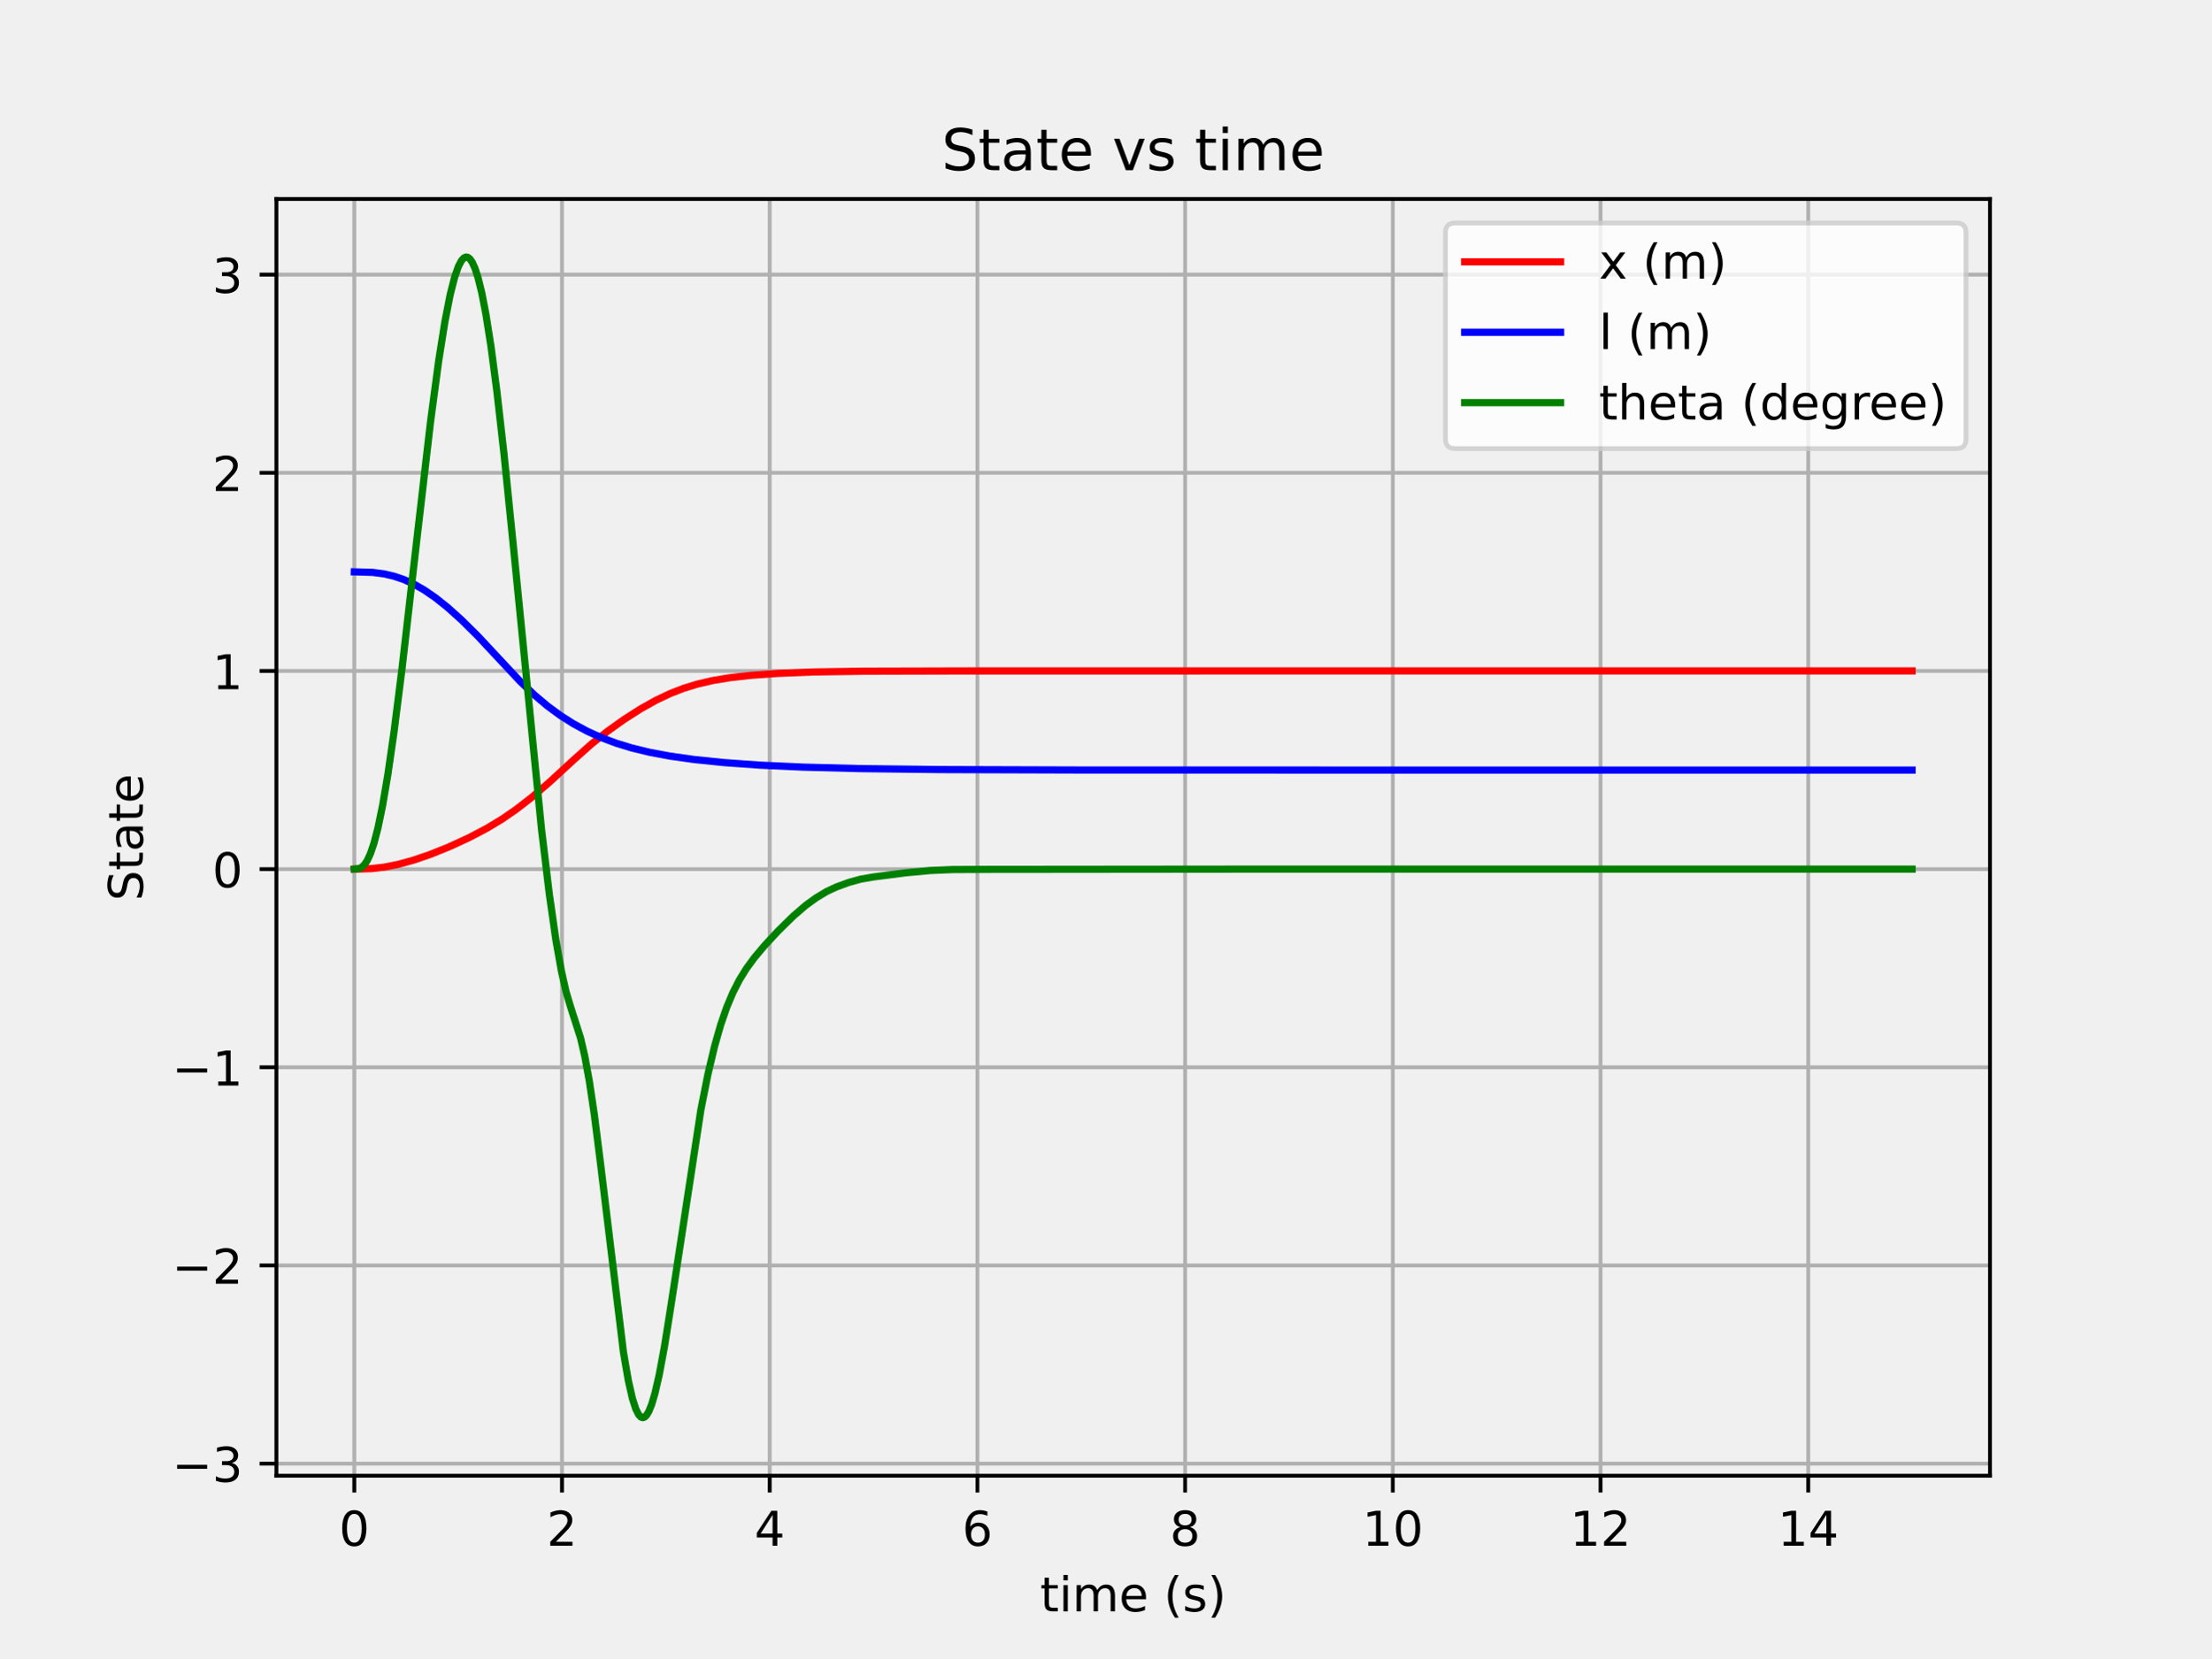
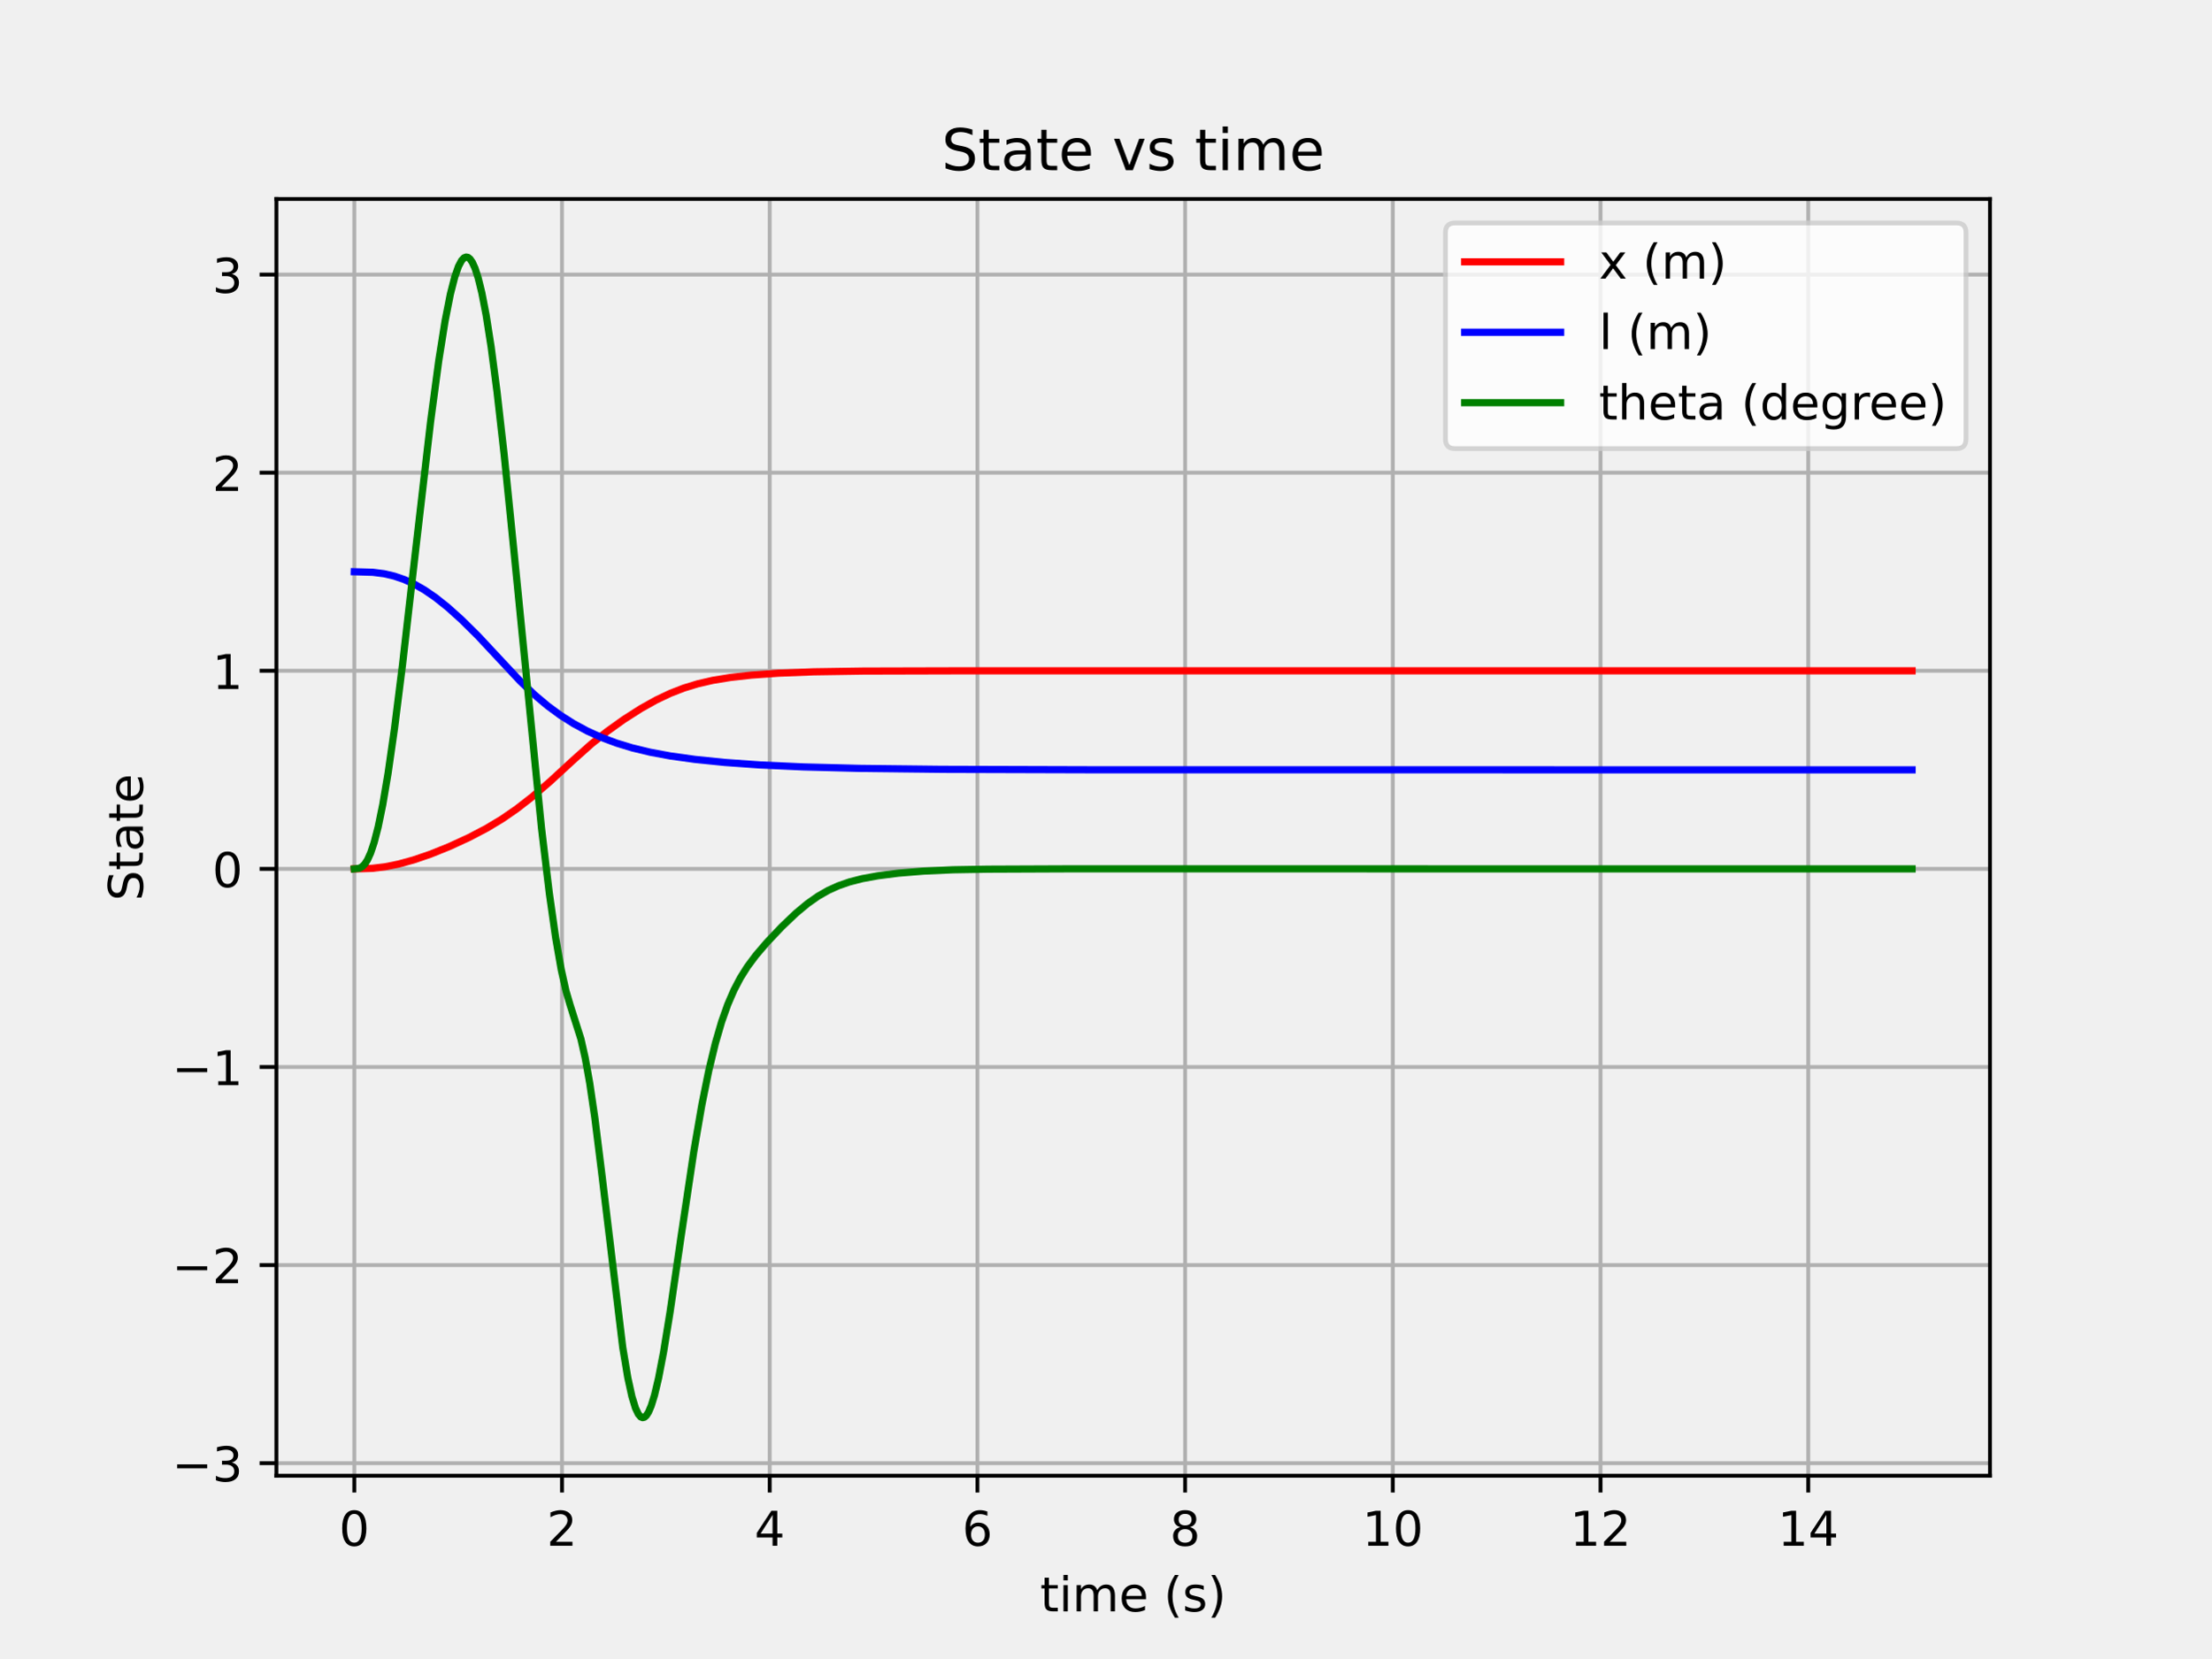
<svg xmlns="http://www.w3.org/2000/svg" xmlns:xlink="http://www.w3.org/1999/xlink" width="460.8pt" height="345.6pt" viewBox="0 0 460.8 345.6" version="1.1">
  <defs>
    <style type="text/css">*{stroke-linejoin: round; stroke-linecap: butt}</style>
  </defs>
  <g id="figure_1">
    <g id="patch_1">
      <path d="M 0 345.6  L 460.8 345.6  L 460.8 0  L 0 0  L 0 345.6  z " style="fill: none" />
    </g>
    <g id="axes_1">
      <g id="patch_2">
        <path d="M 57.6 307.584  L 414.72 307.584  L 414.72 41.472  L 57.6 41.472  L 57.6 307.584  z " style="fill: none" />
      </g>
      <g id="matplotlib.axis_1">
        <g id="xtick_1">
          <g id="line2d_1">
-             <path d="M 73.833 307.584  L 73.833 41.472  " clip-path="url(#p68dd4de582)" style="fill: none; stroke: #b0b0b0; stroke-width: 0.8; stroke-linecap: square" />
+             <path d="M 73.833 307.584  L 73.833 41.472  " clip-path="url(#p10e53b5c5b)" style="fill: none; stroke: #b0b0b0; stroke-width: 0.8; stroke-linecap: square" />
          </g>
          <g id="line2d_2">
            <defs>
-               <path id="ma774881ef8" d="M 0 0  L 0 3.5  " style="stroke: #000000; stroke-width: 0.8" />
-             </defs>
-             <g>
-               <use xlink:href="#ma774881ef8" x="73.833" y="307.584" style="stroke: #000000; stroke-width: 0.8" />
+               <path id="madde2a7ae5" d="M 0 0  L 0 3.5  " style="stroke: #000000; stroke-width: 0.8" />
+             </defs>
+             <g>
+               <use xlink:href="#madde2a7ae5" x="73.833" y="307.584" style="stroke: #000000; stroke-width: 0.8" />
            </g>
          </g>
          <g id="text_1">
            <g transform="translate(70.65148 322.1824)scale(0.1 -0.1)">
              <defs>
                <path id="DejaVuSans-30" d="M 2034 4250  Q 1547 4250 1301 3770  Q 1056 3291 1056 2328  Q 1056 1369 1301 889  Q 1547 409 2034 409  Q 2525 409 2770 889  Q 3016 1369 3016 2328  Q 3016 3291 2770 3770  Q 2525 4250 2034 4250  z M 2034 4750  Q 2819 4750 3233 4129  Q 3647 3509 3647 2328  Q 3647 1150 3233 529  Q 2819 -91 2034 -91  Q 1250 -91 836 529  Q 422 1150 422 2328  Q 422 3509 836 4129  Q 1250 4750 2034 4750  z " transform="scale(0.015625)" />
              </defs>
              <use xlink:href="#DejaVuSans-30" />
            </g>
          </g>
        </g>
        <g id="xtick_2">
          <g id="line2d_3">
-             <path d="M 117.12 307.584  L 117.12 41.472  " clip-path="url(#p68dd4de582)" style="fill: none; stroke: #b0b0b0; stroke-width: 0.8; stroke-linecap: square" />
+             <path d="M 117.12 307.584  L 117.12 41.472  " clip-path="url(#p10e53b5c5b)" style="fill: none; stroke: #b0b0b0; stroke-width: 0.8; stroke-linecap: square" />
          </g>
          <g id="line2d_4">
            <g>
-               <use xlink:href="#ma774881ef8" x="117.12" y="307.584" style="stroke: #000000; stroke-width: 0.8" />
+               <use xlink:href="#madde2a7ae5" x="117.12" y="307.584" style="stroke: #000000; stroke-width: 0.8" />
            </g>
          </g>
          <g id="text_2">
            <g transform="translate(113.9387 322.1824)scale(0.1 -0.1)">
              <defs>
                <path id="DejaVuSans-32" d="M 1228 531  L 3431 531  L 3431 0  L 469 0  L 469 531  Q 828 903 1448 1529  Q 2069 2156 2228 2338  Q 2531 2678 2651 2914  Q 2772 3150 2772 3378  Q 2772 3750 2511 3984  Q 2250 4219 1831 4219  Q 1534 4219 1204 4116  Q 875 4013 500 3803  L 500 4441  Q 881 4594 1212 4672  Q 1544 4750 1819 4750  Q 2544 4750 2975 4387  Q 3406 4025 3406 3419  Q 3406 3131 3298 2873  Q 3191 2616 2906 2266  Q 2828 2175 2409 1742  Q 1991 1309 1228 531  z " transform="scale(0.015625)" />
              </defs>
              <use xlink:href="#DejaVuSans-32" />
            </g>
          </g>
        </g>
        <g id="xtick_3">
          <g id="line2d_5">
-             <path d="M 160.407 307.584  L 160.407 41.472  " clip-path="url(#p68dd4de582)" style="fill: none; stroke: #b0b0b0; stroke-width: 0.8; stroke-linecap: square" />
+             <path d="M 160.407 307.584  L 160.407 41.472  " clip-path="url(#p10e53b5c5b)" style="fill: none; stroke: #b0b0b0; stroke-width: 0.8; stroke-linecap: square" />
          </g>
          <g id="line2d_6">
            <g>
-               <use xlink:href="#ma774881ef8" x="160.407" y="307.584" style="stroke: #000000; stroke-width: 0.8" />
+               <use xlink:href="#madde2a7ae5" x="160.407" y="307.584" style="stroke: #000000; stroke-width: 0.8" />
            </g>
          </g>
          <g id="text_3">
            <g transform="translate(157.226 322.1824)scale(0.1 -0.1)">
              <defs>
                <path id="DejaVuSans-34" d="M 2419 4116  L 825 1625  L 2419 1625  L 2419 4116  z M 2253 4666  L 3047 4666  L 3047 1625  L 3713 1625  L 3713 1100  L 3047 1100  L 3047 0  L 2419 0  L 2419 1100  L 313 1100  L 313 1709  L 2253 4666  z " transform="scale(0.015625)" />
              </defs>
              <use xlink:href="#DejaVuSans-34" />
            </g>
          </g>
        </g>
        <g id="xtick_4">
          <g id="line2d_7">
-             <path d="M 203.695 307.584  L 203.695 41.472  " clip-path="url(#p68dd4de582)" style="fill: none; stroke: #b0b0b0; stroke-width: 0.8; stroke-linecap: square" />
+             <path d="M 203.695 307.584  L 203.695 41.472  " clip-path="url(#p10e53b5c5b)" style="fill: none; stroke: #b0b0b0; stroke-width: 0.8; stroke-linecap: square" />
          </g>
          <g id="line2d_8">
            <g>
-               <use xlink:href="#ma774881ef8" x="203.695" y="307.584" style="stroke: #000000; stroke-width: 0.8" />
+               <use xlink:href="#madde2a7ae5" x="203.695" y="307.584" style="stroke: #000000; stroke-width: 0.8" />
            </g>
          </g>
          <g id="text_4">
            <g transform="translate(200.5133 322.1824)scale(0.1 -0.1)">
              <defs>
                <path id="DejaVuSans-36" d="M 2113 2584  Q 1688 2584 1439 2293  Q 1191 2003 1191 1497  Q 1191 994 1439 701  Q 1688 409 2113 409  Q 2538 409 2786 701  Q 3034 994 3034 1497  Q 3034 2003 2786 2293  Q 2538 2584 2113 2584  z M 3366 4563  L 3366 3988  Q 3128 4100 2886 4159  Q 2644 4219 2406 4219  Q 1781 4219 1451 3797  Q 1122 3375 1075 2522  Q 1259 2794 1537 2939  Q 1816 3084 2150 3084  Q 2853 3084 3261 2657  Q 3669 2231 3669 1497  Q 3669 778 3244 343  Q 2819 -91 2113 -91  Q 1303 -91 875 529  Q 447 1150 447 2328  Q 447 3434 972 4092  Q 1497 4750 2381 4750  Q 2619 4750 2861 4703  Q 3103 4656 3366 4563  z " transform="scale(0.015625)" />
              </defs>
              <use xlink:href="#DejaVuSans-36" />
            </g>
          </g>
        </g>
        <g id="xtick_5">
          <g id="line2d_9">
-             <path d="M 246.982 307.584  L 246.982 41.472  " clip-path="url(#p68dd4de582)" style="fill: none; stroke: #b0b0b0; stroke-width: 0.8; stroke-linecap: square" />
+             <path d="M 246.982 307.584  L 246.982 41.472  " clip-path="url(#p10e53b5c5b)" style="fill: none; stroke: #b0b0b0; stroke-width: 0.8; stroke-linecap: square" />
          </g>
          <g id="line2d_10">
            <g>
-               <use xlink:href="#ma774881ef8" x="246.982" y="307.584" style="stroke: #000000; stroke-width: 0.8" />
+               <use xlink:href="#madde2a7ae5" x="246.982" y="307.584" style="stroke: #000000; stroke-width: 0.8" />
            </g>
          </g>
          <g id="text_5">
            <g transform="translate(243.8006 322.1824)scale(0.1 -0.1)">
              <defs>
                <path id="DejaVuSans-38" d="M 2034 2216  Q 1584 2216 1326 1975  Q 1069 1734 1069 1313  Q 1069 891 1326 650  Q 1584 409 2034 409  Q 2484 409 2743 651  Q 3003 894 3003 1313  Q 3003 1734 2745 1975  Q 2488 2216 2034 2216  z M 1403 2484  Q 997 2584 770 2862  Q 544 3141 544 3541  Q 544 4100 942 4425  Q 1341 4750 2034 4750  Q 2731 4750 3128 4425  Q 3525 4100 3525 3541  Q 3525 3141 3298 2862  Q 3072 2584 2669 2484  Q 3125 2378 3379 2068  Q 3634 1759 3634 1313  Q 3634 634 3220 271  Q 2806 -91 2034 -91  Q 1263 -91 848 271  Q 434 634 434 1313  Q 434 1759 690 2068  Q 947 2378 1403 2484  z M 1172 3481  Q 1172 3119 1398 2916  Q 1625 2713 2034 2713  Q 2441 2713 2670 2916  Q 2900 3119 2900 3481  Q 2900 3844 2670 4047  Q 2441 4250 2034 4250  Q 1625 4250 1398 4047  Q 1172 3844 1172 3481  z " transform="scale(0.015625)" />
              </defs>
              <use xlink:href="#DejaVuSans-38" />
            </g>
          </g>
        </g>
        <g id="xtick_6">
          <g id="line2d_11">
-             <path d="M 290.269 307.584  L 290.269 41.472  " clip-path="url(#p68dd4de582)" style="fill: none; stroke: #b0b0b0; stroke-width: 0.8; stroke-linecap: square" />
+             <path d="M 290.269 307.584  L 290.269 41.472  " clip-path="url(#p10e53b5c5b)" style="fill: none; stroke: #b0b0b0; stroke-width: 0.8; stroke-linecap: square" />
          </g>
          <g id="line2d_12">
            <g>
-               <use xlink:href="#ma774881ef8" x="290.269" y="307.584" style="stroke: #000000; stroke-width: 0.8" />
+               <use xlink:href="#madde2a7ae5" x="290.269" y="307.584" style="stroke: #000000; stroke-width: 0.8" />
            </g>
          </g>
          <g id="text_6">
            <g transform="translate(283.9066 322.1824)scale(0.1 -0.1)">
              <defs>
                <path id="DejaVuSans-31" d="M 794 531  L 1825 531  L 1825 4091  L 703 3866  L 703 4441  L 1819 4666  L 2450 4666  L 2450 531  L 3481 531  L 3481 0  L 794 0  L 794 531  z " transform="scale(0.015625)" />
              </defs>
              <use xlink:href="#DejaVuSans-31" />
              <use xlink:href="#DejaVuSans-30" x="63.623" />
            </g>
          </g>
        </g>
        <g id="xtick_7">
          <g id="line2d_13">
-             <path d="M 333.556 307.584  L 333.556 41.472  " clip-path="url(#p68dd4de582)" style="fill: none; stroke: #b0b0b0; stroke-width: 0.8; stroke-linecap: square" />
+             <path d="M 333.556 307.584  L 333.556 41.472  " clip-path="url(#p10e53b5c5b)" style="fill: none; stroke: #b0b0b0; stroke-width: 0.8; stroke-linecap: square" />
          </g>
          <g id="line2d_14">
            <g>
-               <use xlink:href="#ma774881ef8" x="333.556" y="307.584" style="stroke: #000000; stroke-width: 0.8" />
+               <use xlink:href="#madde2a7ae5" x="333.556" y="307.584" style="stroke: #000000; stroke-width: 0.8" />
            </g>
          </g>
          <g id="text_7">
            <g transform="translate(327.1939 322.1824)scale(0.1 -0.1)">
              <use xlink:href="#DejaVuSans-31" />
              <use xlink:href="#DejaVuSans-32" x="63.623" />
            </g>
          </g>
        </g>
        <g id="xtick_8">
          <g id="line2d_15">
-             <path d="M 376.844 307.584  L 376.844 41.472  " clip-path="url(#p68dd4de582)" style="fill: none; stroke: #b0b0b0; stroke-width: 0.8; stroke-linecap: square" />
+             <path d="M 376.844 307.584  L 376.844 41.472  " clip-path="url(#p10e53b5c5b)" style="fill: none; stroke: #b0b0b0; stroke-width: 0.8; stroke-linecap: square" />
          </g>
          <g id="line2d_16">
            <g>
-               <use xlink:href="#ma774881ef8" x="376.844" y="307.584" style="stroke: #000000; stroke-width: 0.8" />
+               <use xlink:href="#madde2a7ae5" x="376.844" y="307.584" style="stroke: #000000; stroke-width: 0.8" />
            </g>
          </g>
          <g id="text_8">
            <g transform="translate(370.4811 322.1824)scale(0.1 -0.1)">
              <use xlink:href="#DejaVuSans-31" />
              <use xlink:href="#DejaVuSans-34" x="63.623" />
            </g>
          </g>
        </g>
        <g id="text_9">
          <g transform="translate(216.7686 335.8606)scale(0.1 -0.1)">
            <defs>
              <path id="DejaVuSans-74" d="M 1172 4494  L 1172 3500  L 2356 3500  L 2356 3053  L 1172 3053  L 1172 1153  Q 1172 725 1289 603  Q 1406 481 1766 481  L 2356 481  L 2356 0  L 1766 0  Q 1100 0 847 248  Q 594 497 594 1153  L 594 3053  L 172 3053  L 172 3500  L 594 3500  L 594 4494  L 1172 4494  z " transform="scale(0.015625)" />
              <path id="DejaVuSans-69" d="M 603 3500  L 1178 3500  L 1178 0  L 603 0  L 603 3500  z M 603 4863  L 1178 4863  L 1178 4134  L 603 4134  L 603 4863  z " transform="scale(0.015625)" />
              <path id="DejaVuSans-6d" d="M 3328 2828  Q 3544 3216 3844 3400  Q 4144 3584 4550 3584  Q 5097 3584 5394 3201  Q 5691 2819 5691 2113  L 5691 0  L 5113 0  L 5113 2094  Q 5113 2597 4934 2840  Q 4756 3084 4391 3084  Q 3944 3084 3684 2787  Q 3425 2491 3425 1978  L 3425 0  L 2847 0  L 2847 2094  Q 2847 2600 2669 2842  Q 2491 3084 2119 3084  Q 1678 3084 1418 2786  Q 1159 2488 1159 1978  L 1159 0  L 581 0  L 581 3500  L 1159 3500  L 1159 2956  Q 1356 3278 1631 3431  Q 1906 3584 2284 3584  Q 2666 3584 2933 3390  Q 3200 3197 3328 2828  z " transform="scale(0.015625)" />
              <path id="DejaVuSans-65" d="M 3597 1894  L 3597 1613  L 953 1613  Q 991 1019 1311 708  Q 1631 397 2203 397  Q 2534 397 2845 478  Q 3156 559 3463 722  L 3463 178  Q 3153 47 2828 -22  Q 2503 -91 2169 -91  Q 1331 -91 842 396  Q 353 884 353 1716  Q 353 2575 817 3079  Q 1281 3584 2069 3584  Q 2775 3584 3186 3129  Q 3597 2675 3597 1894  z M 3022 2063  Q 3016 2534 2758 2815  Q 2500 3097 2075 3097  Q 1594 3097 1305 2825  Q 1016 2553 972 2059  L 3022 2063  z " transform="scale(0.015625)" />
              <path id="DejaVuSans-20" transform="scale(0.015625)" />
              <path id="DejaVuSans-28" d="M 1984 4856  Q 1566 4138 1362 3434  Q 1159 2731 1159 2009  Q 1159 1288 1364 580  Q 1569 -128 1984 -844  L 1484 -844  Q 1016 -109 783 600  Q 550 1309 550 2009  Q 550 2706 781 3412  Q 1013 4119 1484 4856  L 1984 4856  z " transform="scale(0.015625)" />
              <path id="DejaVuSans-73" d="M 2834 3397  L 2834 2853  Q 2591 2978 2328 3040  Q 2066 3103 1784 3103  Q 1356 3103 1142 2972  Q 928 2841 928 2578  Q 928 2378 1081 2264  Q 1234 2150 1697 2047  L 1894 2003  Q 2506 1872 2764 1633  Q 3022 1394 3022 966  Q 3022 478 2636 193  Q 2250 -91 1575 -91  Q 1294 -91 989 -36  Q 684 19 347 128  L 347 722  Q 666 556 975 473  Q 1284 391 1588 391  Q 1994 391 2212 530  Q 2431 669 2431 922  Q 2431 1156 2273 1281  Q 2116 1406 1581 1522  L 1381 1569  Q 847 1681 609 1914  Q 372 2147 372 2553  Q 372 3047 722 3315  Q 1072 3584 1716 3584  Q 2034 3584 2315 3537  Q 2597 3491 2834 3397  z " transform="scale(0.015625)" />
              <path id="DejaVuSans-29" d="M 513 4856  L 1013 4856  Q 1481 4119 1714 3412  Q 1947 2706 1947 2009  Q 1947 1309 1714 600  Q 1481 -109 1013 -844  L 513 -844  Q 928 -128 1133 580  Q 1338 1288 1338 2009  Q 1338 2731 1133 3434  Q 928 4138 513 4856  z " transform="scale(0.015625)" />
            </defs>
            <use xlink:href="#DejaVuSans-74" />
            <use xlink:href="#DejaVuSans-69" x="39.209" />
            <use xlink:href="#DejaVuSans-6d" x="66.992" />
            <use xlink:href="#DejaVuSans-65" x="164.404" />
            <use xlink:href="#DejaVuSans-20" x="225.928" />
            <use xlink:href="#DejaVuSans-28" x="257.715" />
            <use xlink:href="#DejaVuSans-73" x="296.729" />
            <use xlink:href="#DejaVuSans-29" x="348.828" />
          </g>
        </g>
      </g>
      <g id="matplotlib.axis_2">
        <g id="ytick_1">
          <g id="line2d_17">
-             <path d="M 57.6 305.064  L 414.72 305.064  " clip-path="url(#p68dd4de582)" style="fill: none; stroke: #b0b0b0; stroke-width: 0.8; stroke-linecap: square" />
+             <path d="M 57.6 304.969  L 414.72 304.969  " clip-path="url(#p10e53b5c5b)" style="fill: none; stroke: #b0b0b0; stroke-width: 0.8; stroke-linecap: square" />
          </g>
          <g id="line2d_18">
            <defs>
-               <path id="ma530009bdf" d="M 0 0  L -3.5 0  " style="stroke: #000000; stroke-width: 0.8" />
-             </defs>
-             <g>
-               <use xlink:href="#ma530009bdf" x="57.6" y="305.064" style="stroke: #000000; stroke-width: 0.8" />
+               <path id="mebe5af04e3" d="M 0 0  L -3.5 0  " style="stroke: #000000; stroke-width: 0.8" />
+             </defs>
+             <g>
+               <use xlink:href="#mebe5af04e3" x="57.6" y="304.969" style="stroke: #000000; stroke-width: 0.8" />
            </g>
          </g>
          <g id="text_10">
-             <g transform="translate(35.85781 308.8631)scale(0.1 -0.1)">
+             <g transform="translate(35.85781 308.768)scale(0.1 -0.1)">
              <defs>
                <path id="DejaVuSans-2212" d="M 678 2272  L 4684 2272  L 4684 1741  L 678 1741  L 678 2272  z " transform="scale(0.015625)" />
                <path id="DejaVuSans-33" d="M 2597 2516  Q 3050 2419 3304 2112  Q 3559 1806 3559 1356  Q 3559 666 3084 287  Q 2609 -91 1734 -91  Q 1441 -91 1130 -33  Q 819 25 488 141  L 488 750  Q 750 597 1062 519  Q 1375 441 1716 441  Q 2309 441 2620 675  Q 2931 909 2931 1356  Q 2931 1769 2642 2001  Q 2353 2234 1838 2234  L 1294 2234  L 1294 2753  L 1863 2753  Q 2328 2753 2575 2939  Q 2822 3125 2822 3475  Q 2822 3834 2567 4026  Q 2313 4219 1838 4219  Q 1578 4219 1281 4162  Q 984 4106 628 3988  L 628 4550  Q 988 4650 1302 4700  Q 1616 4750 1894 4750  Q 2613 4750 3031 4423  Q 3450 4097 3450 3541  Q 3450 3153 3228 2886  Q 3006 2619 2597 2516  z " transform="scale(0.015625)" />
              </defs>
              <use xlink:href="#DejaVuSans-2212" />
              <use xlink:href="#DejaVuSans-33" x="83.789" />
            </g>
          </g>
        </g>
        <g id="ytick_2">
          <g id="line2d_19">
-             <path d="M 57.6 263.759  L 414.72 263.759  " clip-path="url(#p68dd4de582)" style="fill: none; stroke: #b0b0b0; stroke-width: 0.8; stroke-linecap: square" />
+             <path d="M 57.6 263.679  L 414.72 263.679  " clip-path="url(#p10e53b5c5b)" style="fill: none; stroke: #b0b0b0; stroke-width: 0.8; stroke-linecap: square" />
          </g>
          <g id="line2d_20">
            <g>
-               <use xlink:href="#ma530009bdf" x="57.6" y="263.759" style="stroke: #000000; stroke-width: 0.8" />
+               <use xlink:href="#mebe5af04e3" x="57.6" y="263.679" style="stroke: #000000; stroke-width: 0.8" />
            </g>
          </g>
          <g id="text_11">
-             <g transform="translate(35.85781 267.5587)scale(0.1 -0.1)">
+             <g transform="translate(35.85781 267.4786)scale(0.1 -0.1)">
              <use xlink:href="#DejaVuSans-2212" />
              <use xlink:href="#DejaVuSans-32" x="83.789" />
            </g>
          </g>
        </g>
        <g id="ytick_3">
          <g id="line2d_21">
-             <path d="M 57.6 222.455  L 414.72 222.455  " clip-path="url(#p68dd4de582)" style="fill: none; stroke: #b0b0b0; stroke-width: 0.8; stroke-linecap: square" />
+             <path d="M 57.6 222.39  L 414.72 222.39  " clip-path="url(#p10e53b5c5b)" style="fill: none; stroke: #b0b0b0; stroke-width: 0.8; stroke-linecap: square" />
          </g>
          <g id="line2d_22">
            <g>
-               <use xlink:href="#ma530009bdf" x="57.6" y="222.455" style="stroke: #000000; stroke-width: 0.8" />
+               <use xlink:href="#mebe5af04e3" x="57.6" y="222.39" style="stroke: #000000; stroke-width: 0.8" />
            </g>
          </g>
          <g id="text_12">
-             <g transform="translate(35.85781 226.2542)scale(0.1 -0.1)">
+             <g transform="translate(35.85781 226.1891)scale(0.1 -0.1)">
              <use xlink:href="#DejaVuSans-2212" />
              <use xlink:href="#DejaVuSans-31" x="83.789" />
            </g>
          </g>
        </g>
        <g id="ytick_4">
          <g id="line2d_23">
-             <path d="M 57.6 181.151  L 414.72 181.151  " clip-path="url(#p68dd4de582)" style="fill: none; stroke: #b0b0b0; stroke-width: 0.8; stroke-linecap: square" />
+             <path d="M 57.6 181.1  L 414.72 181.1  " clip-path="url(#p10e53b5c5b)" style="fill: none; stroke: #b0b0b0; stroke-width: 0.8; stroke-linecap: square" />
          </g>
          <g id="line2d_24">
            <g>
-               <use xlink:href="#ma530009bdf" x="57.6" y="181.151" style="stroke: #000000; stroke-width: 0.8" />
+               <use xlink:href="#mebe5af04e3" x="57.6" y="181.1" style="stroke: #000000; stroke-width: 0.8" />
            </g>
          </g>
          <g id="text_13">
-             <g transform="translate(44.2375 184.9498)scale(0.1 -0.1)">
+             <g transform="translate(44.2375 184.8997)scale(0.1 -0.1)">
              <use xlink:href="#DejaVuSans-30" />
            </g>
          </g>
        </g>
        <g id="ytick_5">
          <g id="line2d_25">
-             <path d="M 57.6 139.846  L 414.72 139.846  " clip-path="url(#p68dd4de582)" style="fill: none; stroke: #b0b0b0; stroke-width: 0.8; stroke-linecap: square" />
+             <path d="M 57.6 139.811  L 414.72 139.811  " clip-path="url(#p10e53b5c5b)" style="fill: none; stroke: #b0b0b0; stroke-width: 0.8; stroke-linecap: square" />
          </g>
          <g id="line2d_26">
            <g>
-               <use xlink:href="#ma530009bdf" x="57.6" y="139.846" style="stroke: #000000; stroke-width: 0.8" />
+               <use xlink:href="#mebe5af04e3" x="57.6" y="139.811" style="stroke: #000000; stroke-width: 0.8" />
            </g>
          </g>
          <g id="text_14">
-             <g transform="translate(44.2375 143.6454)scale(0.1 -0.1)">
+             <g transform="translate(44.2375 143.6102)scale(0.1 -0.1)">
              <use xlink:href="#DejaVuSans-31" />
            </g>
          </g>
        </g>
        <g id="ytick_6">
          <g id="line2d_27">
-             <path d="M 57.6 98.542  L 414.72 98.542  " clip-path="url(#p68dd4de582)" style="fill: none; stroke: #b0b0b0; stroke-width: 0.8; stroke-linecap: square" />
+             <path d="M 57.6 98.522  L 414.72 98.522  " clip-path="url(#p10e53b5c5b)" style="fill: none; stroke: #b0b0b0; stroke-width: 0.8; stroke-linecap: square" />
          </g>
          <g id="line2d_28">
            <g>
-               <use xlink:href="#ma530009bdf" x="57.6" y="98.542" style="stroke: #000000; stroke-width: 0.8" />
+               <use xlink:href="#mebe5af04e3" x="57.6" y="98.522" style="stroke: #000000; stroke-width: 0.8" />
            </g>
          </g>
          <g id="text_15">
-             <g transform="translate(44.2375 102.3409)scale(0.1 -0.1)">
+             <g transform="translate(44.2375 102.3208)scale(0.1 -0.1)">
              <use xlink:href="#DejaVuSans-32" />
            </g>
          </g>
        </g>
        <g id="ytick_7">
          <g id="line2d_29">
-             <path d="M 57.6 57.237  L 414.72 57.237  " clip-path="url(#p68dd4de582)" style="fill: none; stroke: #b0b0b0; stroke-width: 0.8; stroke-linecap: square" />
+             <path d="M 57.6 57.232  L 414.72 57.232  " clip-path="url(#p10e53b5c5b)" style="fill: none; stroke: #b0b0b0; stroke-width: 0.8; stroke-linecap: square" />
          </g>
          <g id="line2d_30">
            <g>
-               <use xlink:href="#ma530009bdf" x="57.6" y="57.237" style="stroke: #000000; stroke-width: 0.8" />
+               <use xlink:href="#mebe5af04e3" x="57.6" y="57.232" style="stroke: #000000; stroke-width: 0.8" />
            </g>
          </g>
          <g id="text_16">
-             <g transform="translate(44.2375 61.03648)scale(0.1 -0.1)">
+             <g transform="translate(44.2375 61.03133)scale(0.1 -0.1)">
              <use xlink:href="#DejaVuSans-33" />
            </g>
          </g>
        </g>
        <g id="text_17">
          <g transform="translate(29.77812 187.7632)rotate(-90)scale(0.1 -0.1)">
            <defs>
              <path id="DejaVuSans-53" d="M 3425 4513  L 3425 3897  Q 3066 4069 2747 4153  Q 2428 4238 2131 4238  Q 1616 4238 1336 4038  Q 1056 3838 1056 3469  Q 1056 3159 1242 3001  Q 1428 2844 1947 2747  L 2328 2669  Q 3034 2534 3370 2195  Q 3706 1856 3706 1288  Q 3706 609 3251 259  Q 2797 -91 1919 -91  Q 1588 -91 1214 -16  Q 841 59 441 206  L 441 856  Q 825 641 1194 531  Q 1563 422 1919 422  Q 2459 422 2753 634  Q 3047 847 3047 1241  Q 3047 1584 2836 1778  Q 2625 1972 2144 2069  L 1759 2144  Q 1053 2284 737 2584  Q 422 2884 422 3419  Q 422 4038 858 4394  Q 1294 4750 2059 4750  Q 2388 4750 2728 4690  Q 3069 4631 3425 4513  z " transform="scale(0.015625)" />
              <path id="DejaVuSans-61" d="M 2194 1759  Q 1497 1759 1228 1600  Q 959 1441 959 1056  Q 959 750 1161 570  Q 1363 391 1709 391  Q 2188 391 2477 730  Q 2766 1069 2766 1631  L 2766 1759  L 2194 1759  z M 3341 1997  L 3341 0  L 2766 0  L 2766 531  Q 2569 213 2275 61  Q 1981 -91 1556 -91  Q 1019 -91 701 211  Q 384 513 384 1019  Q 384 1609 779 1909  Q 1175 2209 1959 2209  L 2766 2209  L 2766 2266  Q 2766 2663 2505 2880  Q 2244 3097 1772 3097  Q 1472 3097 1187 3025  Q 903 2953 641 2809  L 641 3341  Q 956 3463 1253 3523  Q 1550 3584 1831 3584  Q 2591 3584 2966 3190  Q 3341 2797 3341 1997  z " transform="scale(0.015625)" />
            </defs>
            <use xlink:href="#DejaVuSans-53" />
            <use xlink:href="#DejaVuSans-74" x="63.477" />
            <use xlink:href="#DejaVuSans-61" x="102.686" />
            <use xlink:href="#DejaVuSans-74" x="163.965" />
            <use xlink:href="#DejaVuSans-65" x="203.174" />
          </g>
        </g>
      </g>
      <g id="line2d_31">
-         <path d="M 73.833 181.151  L 77.512 181.041  L 80.174 180.723  L 82.988 180.158  L 86.126 179.296  L 89.654 178.091  L 93.572 176.515  L 97.706 174.613  L 101.407 172.672  L 104.588 170.756  L 107.618 168.668  L 110.8 166.198  L 114.479 163.049  L 119.436 158.487  L 123.224 155.105  L 126.47 152.515  L 129.976 150.007  L 133.504 147.75  L 136.707 145.957  L 139.651 144.559  L 142.486 143.457  L 145.387 142.569  L 148.525 141.846  L 152.139 141.249  L 156.576 140.751  L 162.269 140.347  L 169.563 140.061  L 179.843 139.902  L 201.703 139.844  L 398.487 139.839  L 398.487 139.839  " clip-path="url(#p68dd4de582)" style="fill: none; stroke: #ff0000; stroke-width: 1.5; stroke-linecap: square" />
+         <path d="M 73.833 181.1  L 77.553 180.989  L 80.215 180.67  L 83.031 180.104  L 86.176 179.24  L 89.704 178.035  L 93.628 176.454  L 97.766 174.549  L 101.454 172.613  L 104.636 170.695  L 107.66 168.61  L 110.846 166.136  L 114.529 162.982  L 119.49 158.416  L 123.267 155.045  L 126.505 152.463  L 130.009 149.957  L 133.543 147.697  L 136.751 145.902  L 139.69 144.508  L 142.53 143.407  L 145.43 142.521  L 148.564 141.8  L 152.168 141.207  L 156.598 140.711  L 162.297 140.308  L 169.591 140.024  L 179.871 139.866  L 201.27 139.81  L 398.487 139.811  L 398.487 139.811  " clip-path="url(#p10e53b5c5b)" style="fill: none; stroke: #ff0000; stroke-width: 1.5; stroke-linecap: square" />
      </g>
      <g id="line2d_32">
-         <path d="M 73.833 119.194  L 77.642 119.304  L 79.98 119.602  L 82.122 120.098  L 84.2 120.809  L 86.278 121.756  L 88.421 122.982  L 90.715 124.557  L 93.247 126.575  L 96.147 129.181  L 99.567 132.564  L 103.42 136.694  L 108.398 142.021  L 111.341 144.83  L 114.068 147.131  L 116.752 149.108  L 119.479 150.841  L 122.293 152.366  L 125.236 153.708  L 128.353 154.885  L 131.708 155.912  L 135.409 156.808  L 139.651 157.599  L 144.716 158.31  L 150.884 158.944  L 158.286 159.474  L 167.29 159.888  L 179.216 160.199  L 196.011 160.398  L 225.641 160.493  L 341.868 160.51  L 398.487 160.51  L 398.487 160.51  " clip-path="url(#p68dd4de582)" style="fill: none; stroke: #0000ff; stroke-width: 1.5; stroke-linecap: square" />
+         <path d="M 73.833 119.166  L 77.677 119.277  L 80.025 119.579  L 82.17 120.077  L 84.245 120.789  L 86.325 121.74  L 88.472 122.97  L 90.76 124.543  L 93.286 126.557  L 96.191 129.168  L 99.61 132.551  L 103.456 136.674  L 108.434 142  L 111.384 144.813  L 114.12 147.118  L 116.808 149.095  L 119.531 150.822  L 122.349 152.346  L 125.301 153.689  L 128.424 154.864  L 131.781 155.887  L 135.485 156.78  L 139.731 157.569  L 144.809 158.278  L 151.001 158.91  L 158.427 159.44  L 167.459 159.852  L 179.257 160.155  L 196.102 160.348  L 226.574 160.439  L 353.003 160.455  L 398.487 160.455  L 398.487 160.455  " clip-path="url(#p10e53b5c5b)" style="fill: none; stroke: #0000ff; stroke-width: 1.5; stroke-linecap: square" />
      </g>
      <g id="line2d_33">
-         <path d="M 73.833 181.151  L 74.828 181.041  L 75.413 180.742  L 75.975 180.194  L 76.56 179.302  L 77.209 177.885  L 77.945 175.705  L 78.767 172.539  L 79.72 167.941  L 80.824 161.457  L 82.144 152.302  L 83.81 139.076  L 86.408 116.414  L 89.719 87.91  L 91.407 75.278  L 92.728 66.964  L 93.831 61.346  L 94.74 57.774  L 95.52 55.544  L 96.169 54.31  L 96.688 53.746  L 97.121 53.571  L 97.511 53.645  L 97.922 53.963  L 98.398 54.641  L 98.961 55.867  L 99.61 57.848  L 100.368 60.907  L 101.255 65.467  L 102.294 72.049  L 103.528 81.402  L 105.021 94.534  L 107.034 114.366  L 112.856 172.893  L 114.479 186.388  L 115.821 195.768  L 116.968 202.285  L 117.942 206.628  L 118.83 209.619  L 120.994 216.378  L 121.882 220.238  L 122.812 225.336  L 123.873 232.45  L 125.215 243.08  L 129.911 281.766  L 130.95 287.798  L 131.794 291.497  L 132.509 293.704  L 133.093 294.859  L 133.569 295.363  L 133.959 295.488  L 134.327 295.37  L 134.738 294.975  L 135.214 294.181  L 135.798 292.738  L 136.513 290.322  L 137.378 286.54  L 138.461 280.732  L 139.889 271.743  L 146.058 231.33  L 147.529 223.914  L 148.893 218.145  L 150.191 213.588  L 151.468 209.897  L 152.745 206.866  L 154.087 204.247  L 155.537 201.899  L 157.204 199.621  L 159.282 197.146  L 162.117 194.089  L 165.299 190.963  L 167.939 188.686  L 170.104 187.123  L 172.268 185.819  L 174.324 184.865  L 176.9 183.923  L 179.324 183.252  L 182.051 182.78  L 188.89 181.903  L 193.933 181.435  L 198.522 181.242  L 205.534 181.205  L 260.509 181.151  L 398.487 181.151  L 398.487 181.151  " clip-path="url(#p68dd4de582)" style="fill: none; stroke: #008000; stroke-width: 1.5; stroke-linecap: square" />
+         <path d="M 73.833 181.1  L 74.835 180.99  L 75.426 180.684  L 75.988 180.132  L 76.584 179.216  L 77.237 177.775  L 77.971 175.586  L 78.804 172.358  L 79.761 167.711  L 80.876 161.129  L 82.207 151.857  L 83.888 138.467  L 86.546 115.247  L 89.743 87.795  L 91.429 75.2  L 92.754 66.878  L 93.849 61.319  L 94.769 57.719  L 95.541 55.522  L 96.184 54.306  L 96.71 53.74  L 97.145 53.57  L 97.537 53.651  L 97.948 53.977  L 98.422 54.659  L 98.983 55.886  L 99.641 57.904  L 100.409 61.026  L 101.301 65.637  L 102.34 72.25  L 103.567 81.579  L 105.071 94.826  L 107.103 114.872  L 112.841 172.553  L 114.466 186.109  L 115.806 195.518  L 116.949 202.058  L 117.938 206.508  L 118.821 209.51  L 121.068 216.582  L 121.949 220.481  L 122.888 225.706  L 123.966 233.038  L 125.338 244.03  L 129.775 280.815  L 130.831 287.152  L 131.701 291.118  L 132.429 293.479  L 133.03 294.749  L 133.522 295.324  L 133.924 295.487  L 134.288 295.399  L 134.682 295.058  L 135.149 294.33  L 135.716 293.001  L 136.402 290.78  L 137.238 287.268  L 138.27 281.897  L 139.623 273.584  L 141.932 257.746  L 144.599 239.938  L 146.274 230.229  L 147.733 223.028  L 149.085 217.429  L 150.38 212.987  L 151.655 209.384  L 152.945 206.39  L 154.293 203.815  L 155.773 201.466  L 157.514 199.131  L 159.782 196.477  L 162.898 193.187  L 165.872 190.349  L 168.294 188.333  L 170.469 186.806  L 172.571 185.601  L 174.716 184.626  L 177.036 183.82  L 179.69 183.139  L 182.958 182.541  L 187.187 182.004  L 192.487 181.564  L 198.623 181.284  L 205.932 181.159  L 223.278 181.087  L 345.564 181.1  L 398.487 181.1  L 398.487 181.1  " clip-path="url(#p10e53b5c5b)" style="fill: none; stroke: #008000; stroke-width: 1.5; stroke-linecap: square" />
      </g>
      <g id="patch_3">
        <path d="M 57.6 307.584  L 57.6 41.472  " style="fill: none; stroke: #000000; stroke-width: 0.8; stroke-linejoin: miter; stroke-linecap: square" />
      </g>
      <g id="patch_4">
        <path d="M 414.72 307.584  L 414.72 41.472  " style="fill: none; stroke: #000000; stroke-width: 0.8; stroke-linejoin: miter; stroke-linecap: square" />
      </g>
      <g id="patch_5">
        <path d="M 57.6 307.584  L 414.72 307.584  " style="fill: none; stroke: #000000; stroke-width: 0.8; stroke-linejoin: miter; stroke-linecap: square" />
      </g>
      <g id="patch_6">
        <path d="M 57.6 41.472  L 414.72 41.472  " style="fill: none; stroke: #000000; stroke-width: 0.8; stroke-linejoin: miter; stroke-linecap: square" />
      </g>
      <g id="text_18">
        <g transform="translate(196.2319 35.472)scale(0.12 -0.12)">
          <defs>
            <path id="DejaVuSans-76" d="M 191 3500  L 800 3500  L 1894 563  L 2988 3500  L 3597 3500  L 2284 0  L 1503 0  L 191 3500  z " transform="scale(0.015625)" />
          </defs>
          <use xlink:href="#DejaVuSans-53" />
          <use xlink:href="#DejaVuSans-74" x="63.477" />
          <use xlink:href="#DejaVuSans-61" x="102.686" />
          <use xlink:href="#DejaVuSans-74" x="163.965" />
          <use xlink:href="#DejaVuSans-65" x="203.174" />
          <use xlink:href="#DejaVuSans-20" x="264.697" />
          <use xlink:href="#DejaVuSans-76" x="296.484" />
          <use xlink:href="#DejaVuSans-73" x="355.664" />
          <use xlink:href="#DejaVuSans-20" x="407.764" />
          <use xlink:href="#DejaVuSans-74" x="439.551" />
          <use xlink:href="#DejaVuSans-69" x="478.76" />
          <use xlink:href="#DejaVuSans-6d" x="506.543" />
          <use xlink:href="#DejaVuSans-65" x="603.955" />
        </g>
      </g>
      <g id="legend_1">
        <g id="patch_7">
          <path d="M 303.237 93.506  L 407.72 93.506  Q 409.72 93.506 409.72 91.506  L 409.72 48.472  Q 409.72 46.472 407.72 46.472  L 303.237 46.472  Q 301.237 46.472 301.237 48.472  L 301.237 91.506  Q 301.237 93.506 303.237 93.506  z " style="fill: #ffffff; opacity: 0.8; stroke: #cccccc; stroke-linejoin: miter" />
        </g>
        <g id="line2d_34">
          <path d="M 305.237 54.57  L 315.237 54.57  L 325.237 54.57  " style="fill: none; stroke: #ff0000; stroke-width: 1.5; stroke-linecap: square" />
        </g>
        <g id="text_19">
          <g transform="translate(333.2372 58.07044)scale(0.1 -0.1)">
            <defs>
              <path id="DejaVuSans-78" d="M 3513 3500  L 2247 1797  L 3578 0  L 2900 0  L 1881 1375  L 863 0  L 184 0  L 1544 1831  L 300 3500  L 978 3500  L 1906 2253  L 2834 3500  L 3513 3500  z " transform="scale(0.015625)" />
            </defs>
            <use xlink:href="#DejaVuSans-78" />
            <use xlink:href="#DejaVuSans-20" x="59.18" />
            <use xlink:href="#DejaVuSans-28" x="90.967" />
            <use xlink:href="#DejaVuSans-6d" x="129.98" />
            <use xlink:href="#DejaVuSans-29" x="227.393" />
          </g>
        </g>
        <g id="line2d_35">
          <path d="M 305.237 69.249  L 315.237 69.249  L 325.237 69.249  " style="fill: none; stroke: #0000ff; stroke-width: 1.5; stroke-linecap: square" />
        </g>
        <g id="text_20">
          <g transform="translate(333.2372 72.74856)scale(0.1 -0.1)">
            <defs>
              <path id="DejaVuSans-6c" d="M 603 4863  L 1178 4863  L 1178 0  L 603 0  L 603 4863  z " transform="scale(0.015625)" />
            </defs>
            <use xlink:href="#DejaVuSans-6c" />
            <use xlink:href="#DejaVuSans-20" x="27.783" />
            <use xlink:href="#DejaVuSans-28" x="59.57" />
            <use xlink:href="#DejaVuSans-6d" x="98.584" />
            <use xlink:href="#DejaVuSans-29" x="195.996" />
          </g>
        </g>
        <g id="line2d_36">
          <path d="M 305.237 83.927  L 315.237 83.927  L 325.237 83.927  " style="fill: none; stroke: #008000; stroke-width: 1.5; stroke-linecap: square" />
        </g>
        <g id="text_21">
          <g transform="translate(333.2372 87.42669)scale(0.1 -0.1)">
            <defs>
              <path id="DejaVuSans-68" d="M 3513 2113  L 3513 0  L 2938 0  L 2938 2094  Q 2938 2591 2744 2837  Q 2550 3084 2163 3084  Q 1697 3084 1428 2787  Q 1159 2491 1159 1978  L 1159 0  L 581 0  L 581 4863  L 1159 4863  L 1159 2956  Q 1366 3272 1645 3428  Q 1925 3584 2291 3584  Q 2894 3584 3203 3211  Q 3513 2838 3513 2113  z " transform="scale(0.015625)" />
              <path id="DejaVuSans-64" d="M 2906 2969  L 2906 4863  L 3481 4863  L 3481 0  L 2906 0  L 2906 525  Q 2725 213 2448 61  Q 2172 -91 1784 -91  Q 1150 -91 751 415  Q 353 922 353 1747  Q 353 2572 751 3078  Q 1150 3584 1784 3584  Q 2172 3584 2448 3432  Q 2725 3281 2906 2969  z M 947 1747  Q 947 1113 1208 752  Q 1469 391 1925 391  Q 2381 391 2643 752  Q 2906 1113 2906 1747  Q 2906 2381 2643 2742  Q 2381 3103 1925 3103  Q 1469 3103 1208 2742  Q 947 2381 947 1747  z " transform="scale(0.015625)" />
              <path id="DejaVuSans-67" d="M 2906 1791  Q 2906 2416 2648 2759  Q 2391 3103 1925 3103  Q 1463 3103 1205 2759  Q 947 2416 947 1791  Q 947 1169 1205 825  Q 1463 481 1925 481  Q 2391 481 2648 825  Q 2906 1169 2906 1791  z M 3481 434  Q 3481 -459 3084 -895  Q 2688 -1331 1869 -1331  Q 1566 -1331 1297 -1286  Q 1028 -1241 775 -1147  L 775 -588  Q 1028 -725 1275 -790  Q 1522 -856 1778 -856  Q 2344 -856 2625 -561  Q 2906 -266 2906 331  L 2906 616  Q 2728 306 2450 153  Q 2172 0 1784 0  Q 1141 0 747 490  Q 353 981 353 1791  Q 353 2603 747 3093  Q 1141 3584 1784 3584  Q 2172 3584 2450 3431  Q 2728 3278 2906 2969  L 2906 3500  L 3481 3500  L 3481 434  z " transform="scale(0.015625)" />
              <path id="DejaVuSans-72" d="M 2631 2963  Q 2534 3019 2420 3045  Q 2306 3072 2169 3072  Q 1681 3072 1420 2755  Q 1159 2438 1159 1844  L 1159 0  L 581 0  L 581 3500  L 1159 3500  L 1159 2956  Q 1341 3275 1631 3429  Q 1922 3584 2338 3584  Q 2397 3584 2469 3576  Q 2541 3569 2628 3553  L 2631 2963  z " transform="scale(0.015625)" />
            </defs>
            <use xlink:href="#DejaVuSans-74" />
            <use xlink:href="#DejaVuSans-68" x="39.209" />
            <use xlink:href="#DejaVuSans-65" x="102.588" />
            <use xlink:href="#DejaVuSans-74" x="164.111" />
            <use xlink:href="#DejaVuSans-61" x="203.32" />
            <use xlink:href="#DejaVuSans-20" x="264.6" />
            <use xlink:href="#DejaVuSans-28" x="296.387" />
            <use xlink:href="#DejaVuSans-64" x="335.4" />
            <use xlink:href="#DejaVuSans-65" x="398.877" />
            <use xlink:href="#DejaVuSans-67" x="460.4" />
            <use xlink:href="#DejaVuSans-72" x="523.877" />
            <use xlink:href="#DejaVuSans-65" x="562.74" />
            <use xlink:href="#DejaVuSans-65" x="624.264" />
            <use xlink:href="#DejaVuSans-29" x="685.787" />
          </g>
        </g>
      </g>
    </g>
  </g>
  <defs>
-     <clipPath id="p68dd4de582">
+     <clipPath id="p10e53b5c5b">
      <rect x="57.6" y="41.472" width="357.12" height="266.112" />
    </clipPath>
  </defs>
</svg>
